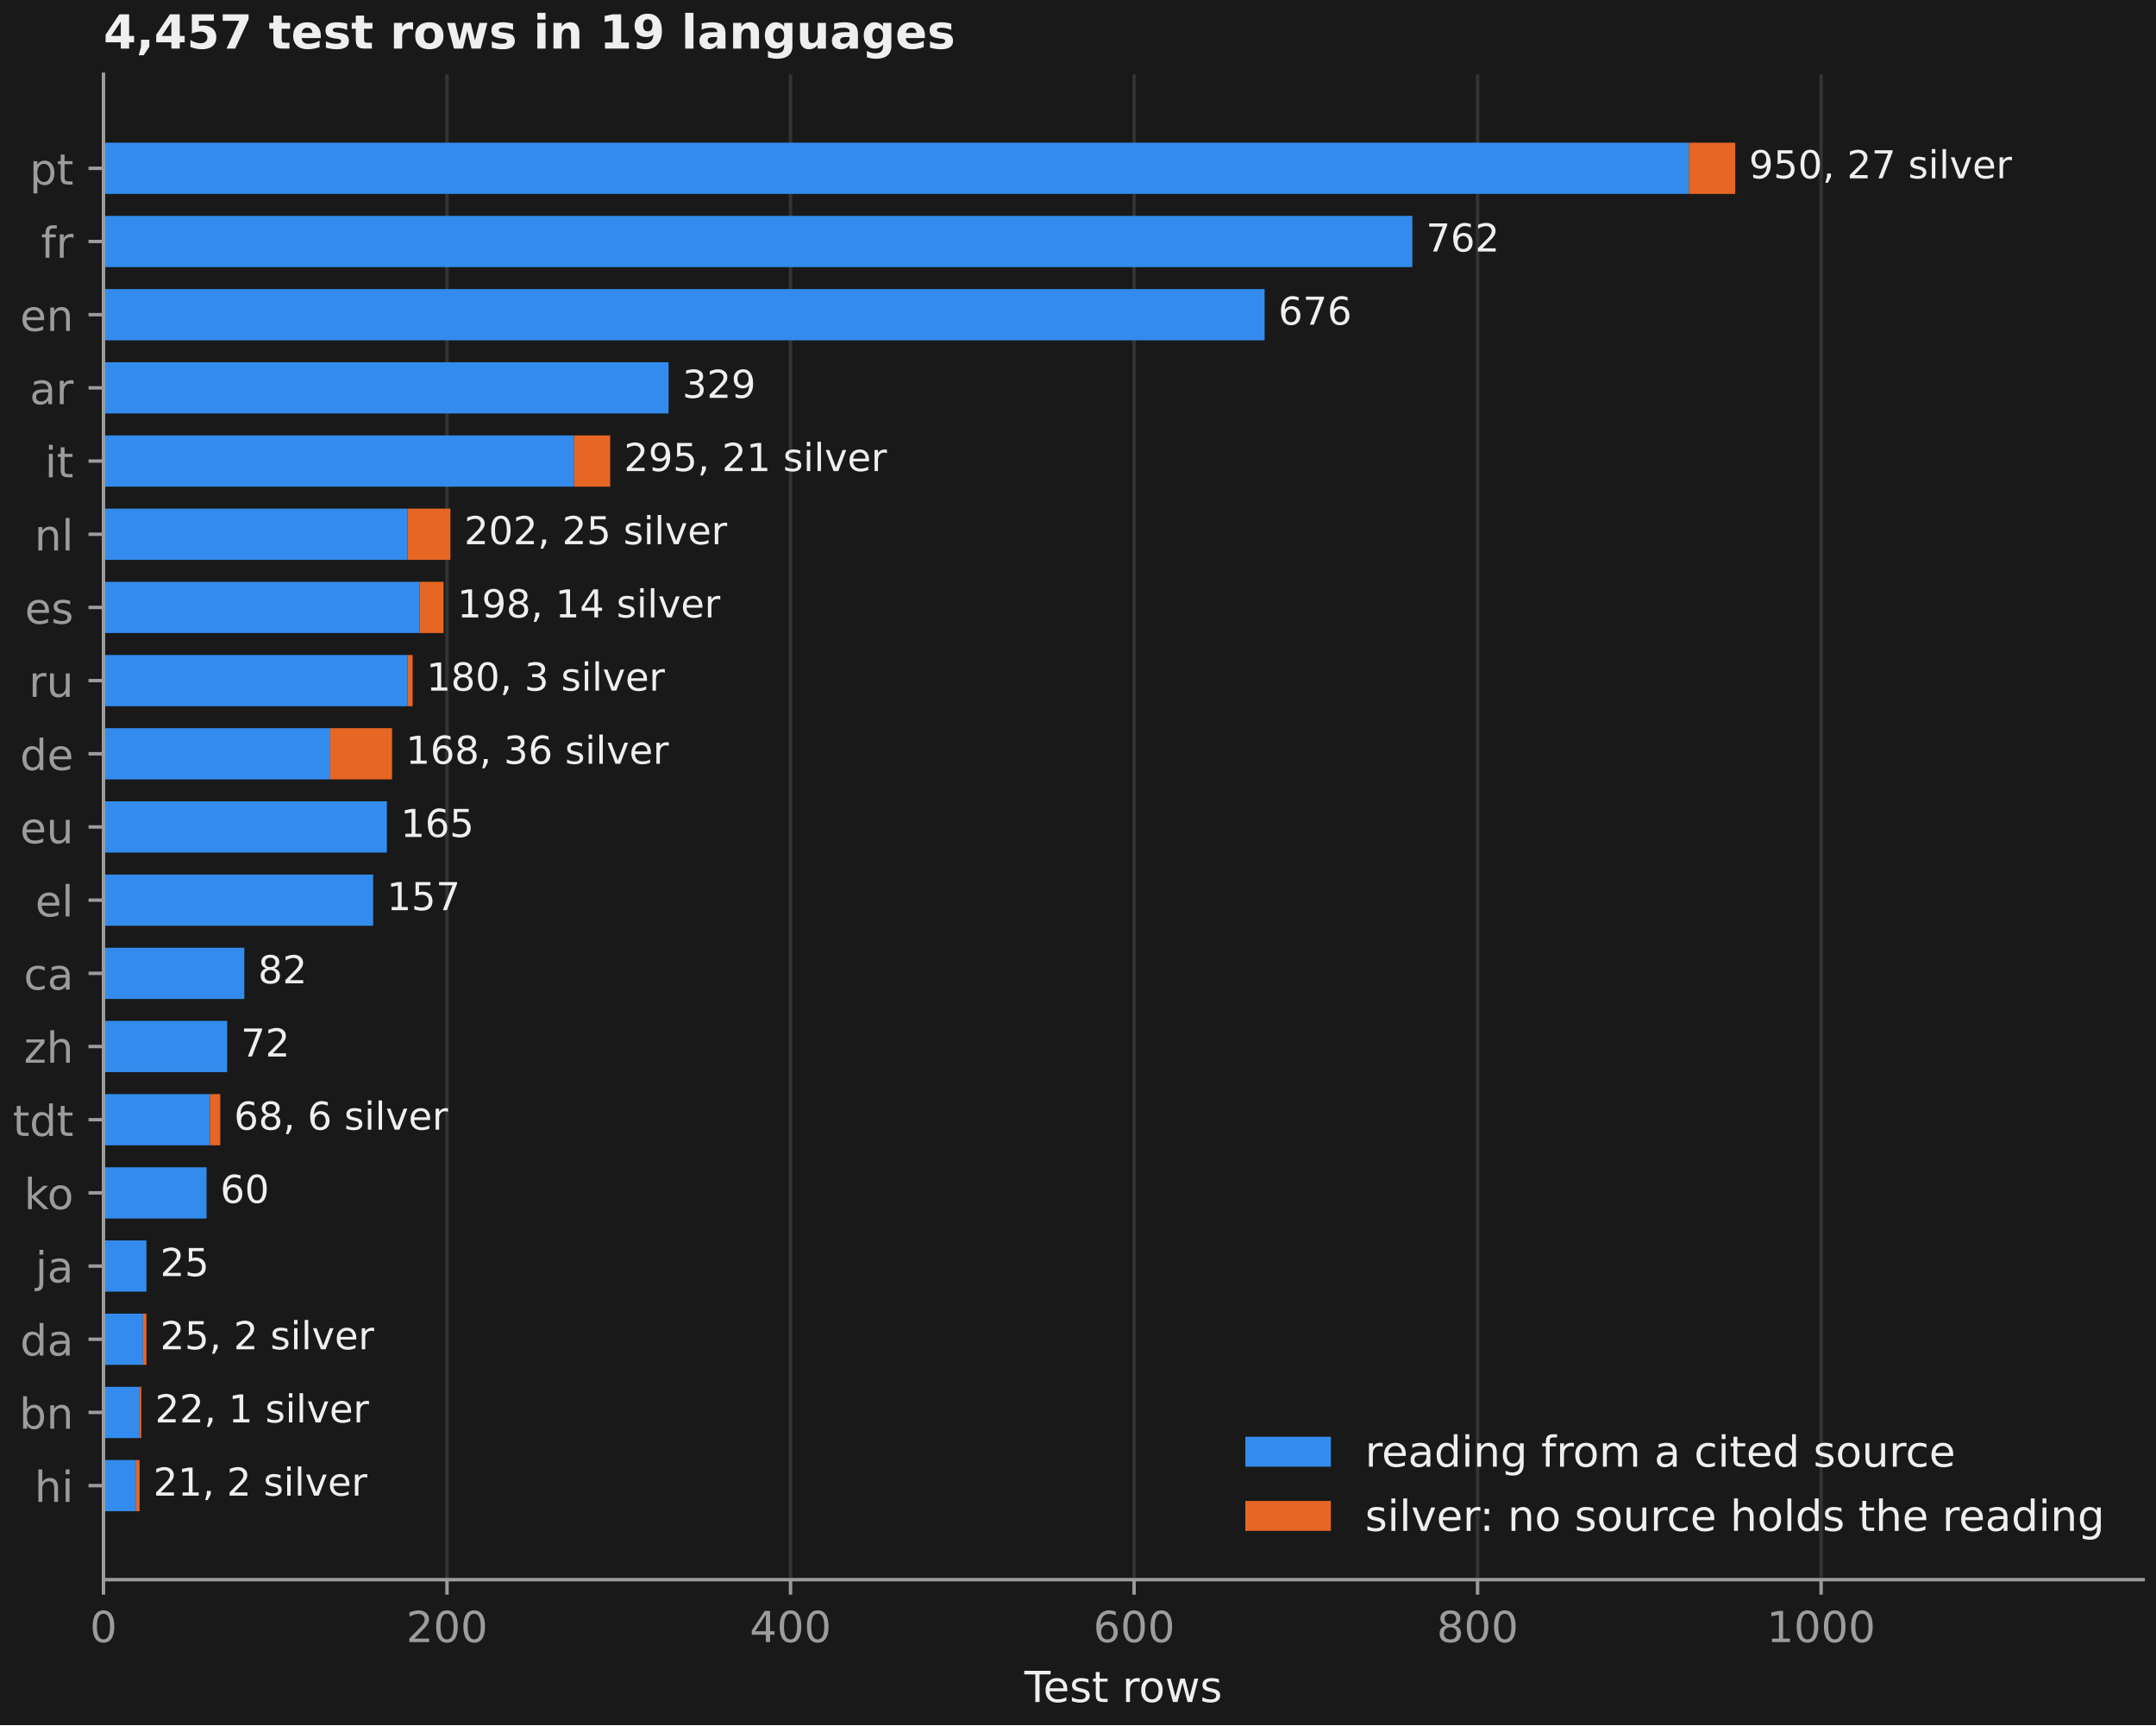
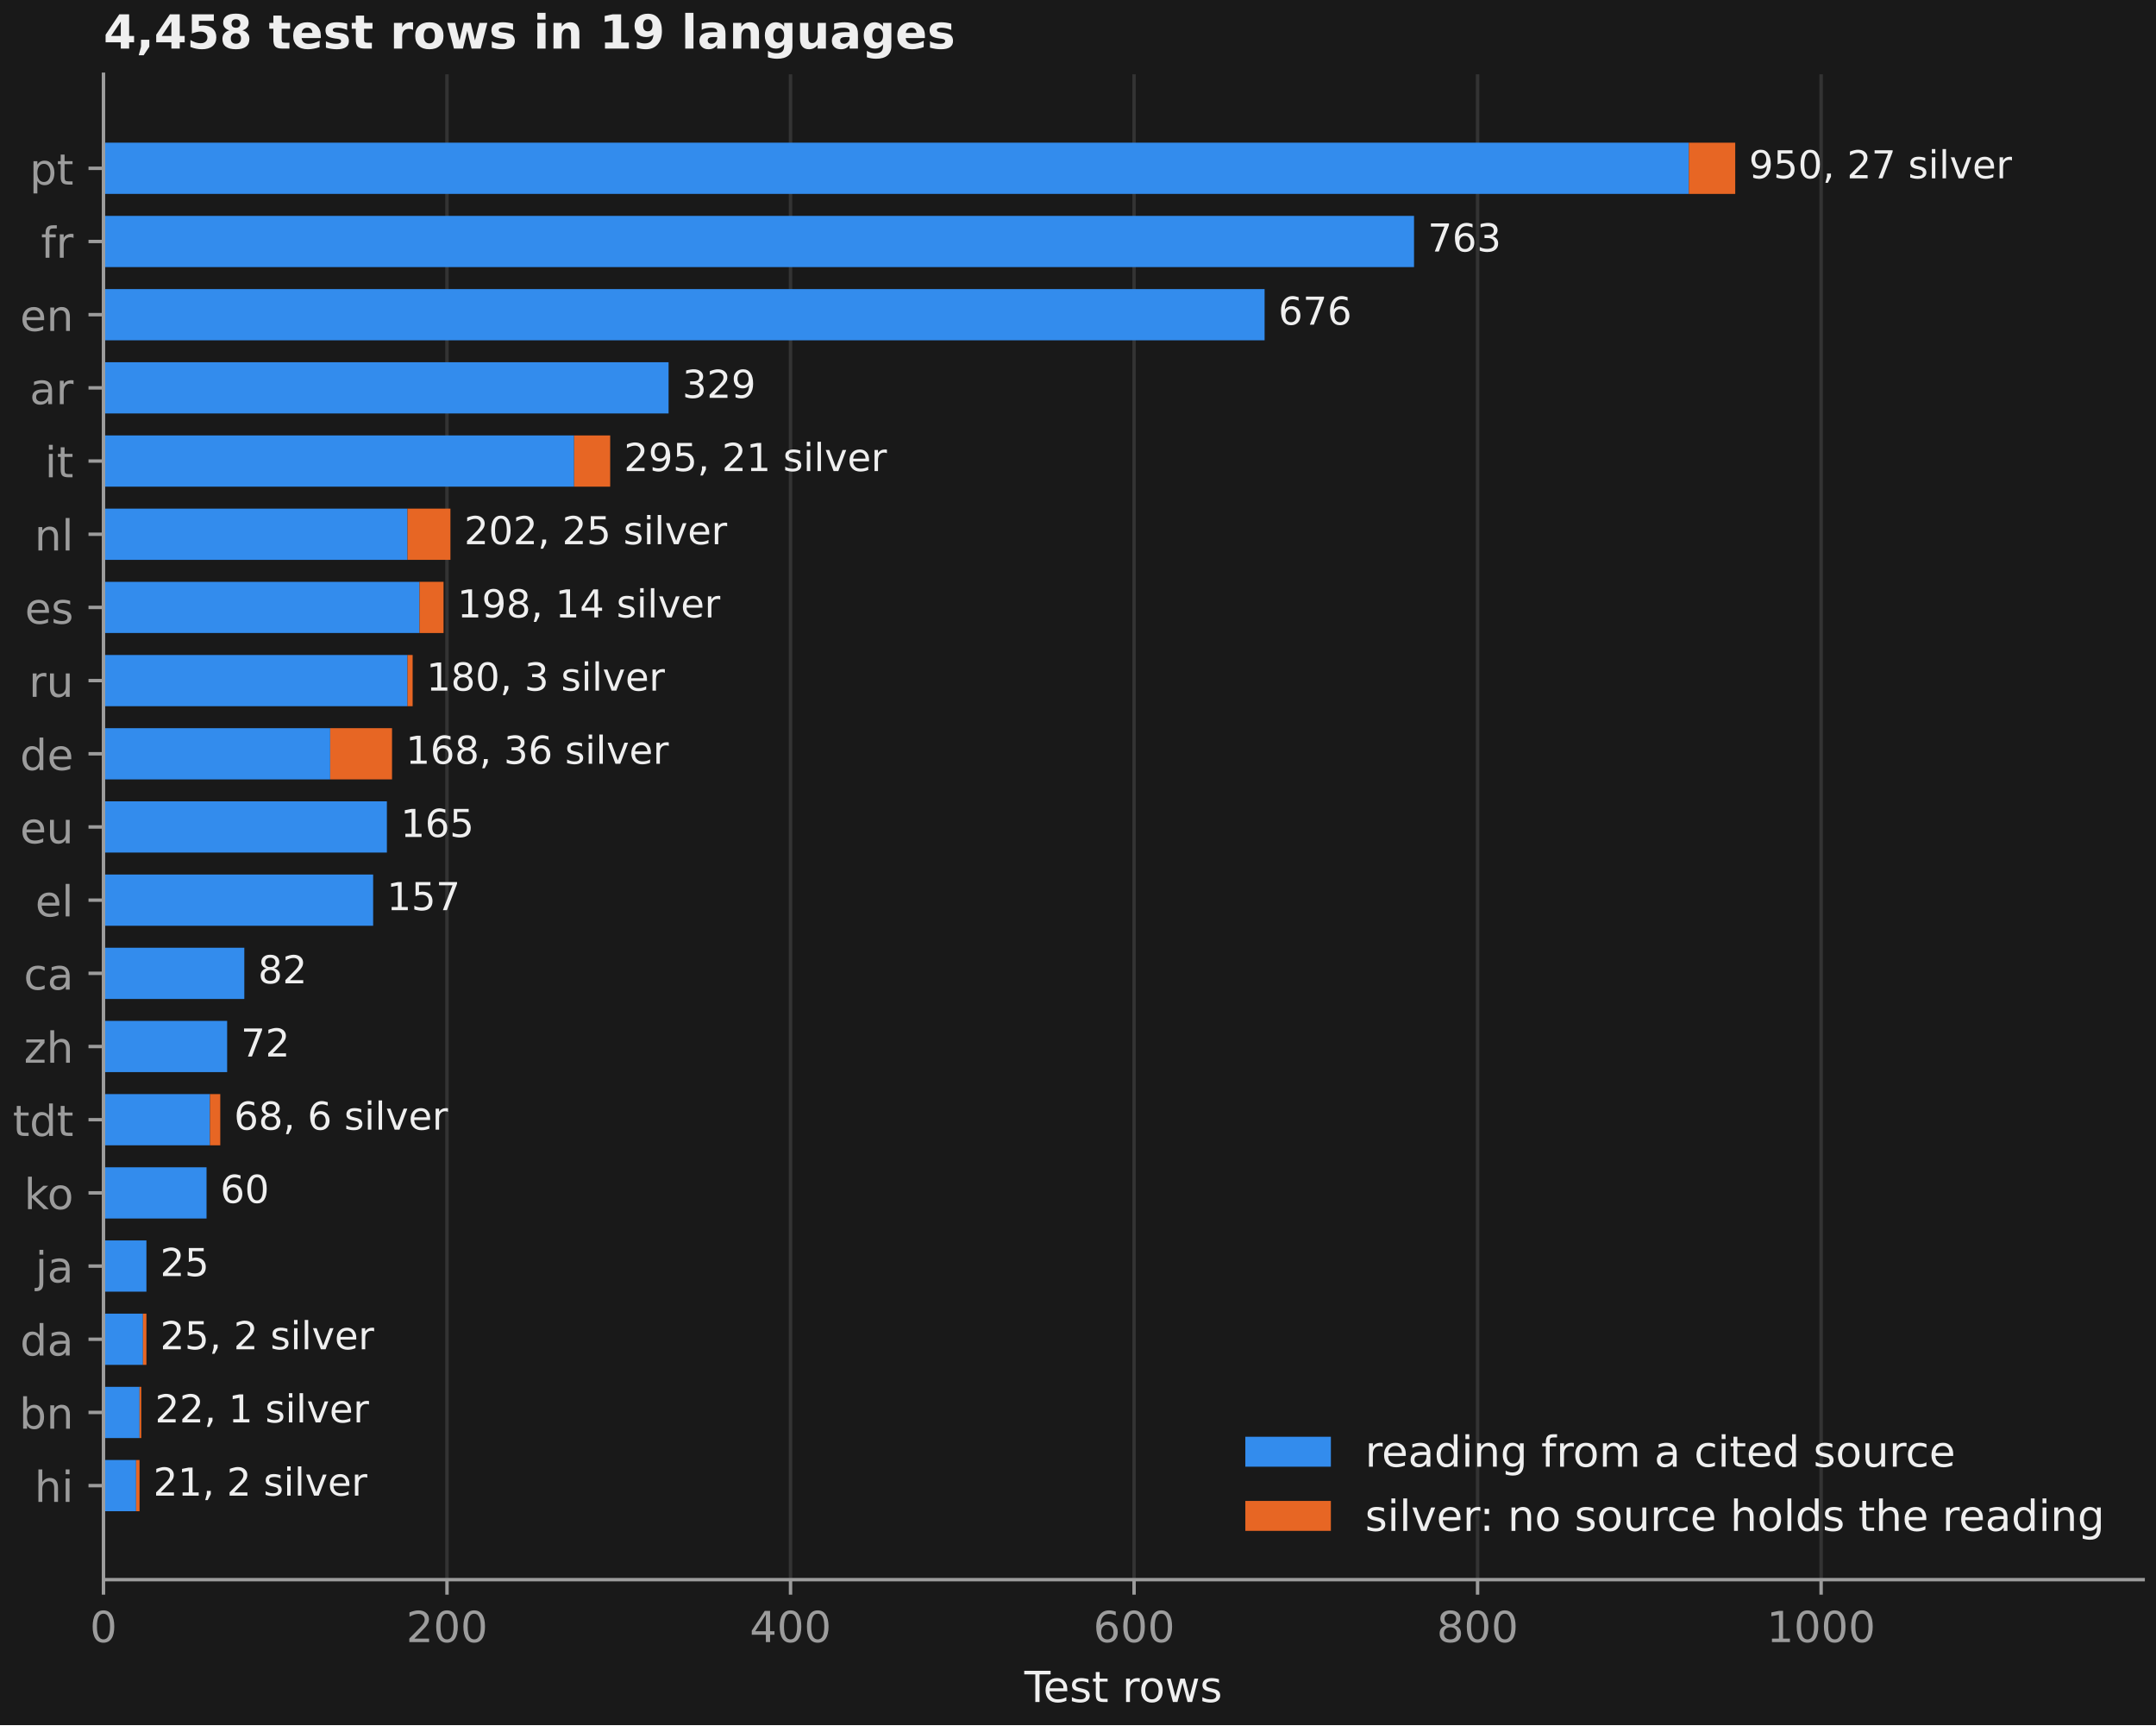
<svg xmlns="http://www.w3.org/2000/svg" xmlns:xlink="http://www.w3.org/1999/xlink" width="504pt" height="403.2pt" viewBox="0 0 504 403.2" version="1.1">
  <defs>
    <style type="text/css">*{stroke-linejoin: round; stroke-linecap: butt}</style>
  </defs>
  <g id="figure_1">
    <g id="patch_1">
      <path d="M 0 403.2  L 504 403.2  L 504 0  L 0 0  z " style="fill: #191919" />
    </g>
    <g id="axes_1">
      <g id="patch_2">
        <path d="M 24.189 369.2  L 501 369.2  L 501 17.359  L 24.189 17.359  z " style="fill: #191919" />
      </g>
      <g id="matplotlib.axis_1">
        <g id="xtick_1">
          <g id="line2d_1">
            <path d="M 24.189 369.2  L 24.189 17.359  " clip-path="url(#pc257450eb6)" style="fill: none; stroke: #333333; stroke-width: 0.8; stroke-linecap: square" />
          </g>
          <g id="line2d_2">
            <defs>
              <path id="mc3cc2e16f8" d="M 0 0  L 0 3.5  " style="stroke: #9c9c9c; stroke-width: 0.8" />
            </defs>
            <g>
              <use xlink:href="#mc3cc2e16f8" x="24.189" y="369.2" style="fill: #9c9c9c; stroke: #9c9c9c; stroke-width: 0.8" />
            </g>
          </g>
          <g id="text_1">
            <text style="font-size: 10px; font-family: 'DejaVu Sans', 'Bitstream Vera Sans', 'Computer Modern Sans Serif', 'Lucida Grande', 'Verdana', 'Geneva', 'Lucid', 'Arial', 'Helvetica', 'Avant Garde', sans-serif; text-anchor: middle; fill: #9c9c9c" x="24.189" y="383.797" transform="rotate(-0 24.1893 383.7974)">0</text>
          </g>
        </g>
        <g id="xtick_2">
          <g id="line2d_3">
            <path d="M 104.494 369.2  L 104.494 17.359  " clip-path="url(#pc257450eb6)" style="fill: none; stroke: #333333; stroke-width: 0.8; stroke-linecap: square" />
          </g>
          <g id="line2d_4">
            <g>
              <use xlink:href="#mc3cc2e16f8" x="104.494" y="369.2" style="fill: #9c9c9c; stroke: #9c9c9c; stroke-width: 0.8" />
            </g>
          </g>
          <g id="text_2">
            <text style="font-size: 10px; font-family: 'DejaVu Sans', 'Bitstream Vera Sans', 'Computer Modern Sans Serif', 'Lucida Grande', 'Verdana', 'Geneva', 'Lucid', 'Arial', 'Helvetica', 'Avant Garde', sans-serif; text-anchor: middle; fill: #9c9c9c" x="104.494" y="383.797" transform="rotate(-0 104.4942 383.7974)">200</text>
          </g>
        </g>
        <g id="xtick_3">
          <g id="line2d_5">
            <path d="M 184.799 369.2  L 184.799 17.359  " clip-path="url(#pc257450eb6)" style="fill: none; stroke: #333333; stroke-width: 0.8; stroke-linecap: square" />
          </g>
          <g id="line2d_6">
            <g>
              <use xlink:href="#mc3cc2e16f8" x="184.799" y="369.2" style="fill: #9c9c9c; stroke: #9c9c9c; stroke-width: 0.8" />
            </g>
          </g>
          <g id="text_3">
            <text style="font-size: 10px; font-family: 'DejaVu Sans', 'Bitstream Vera Sans', 'Computer Modern Sans Serif', 'Lucida Grande', 'Verdana', 'Geneva', 'Lucid', 'Arial', 'Helvetica', 'Avant Garde', sans-serif; text-anchor: middle; fill: #9c9c9c" x="184.799" y="383.797" transform="rotate(-0 184.7991 383.7974)">400</text>
          </g>
        </g>
        <g id="xtick_4">
          <g id="line2d_7">
            <path d="M 265.104 369.2  L 265.104 17.359  " clip-path="url(#pc257450eb6)" style="fill: none; stroke: #333333; stroke-width: 0.8; stroke-linecap: square" />
          </g>
          <g id="line2d_8">
            <g>
              <use xlink:href="#mc3cc2e16f8" x="265.104" y="369.2" style="fill: #9c9c9c; stroke: #9c9c9c; stroke-width: 0.8" />
            </g>
          </g>
          <g id="text_4">
            <text style="font-size: 10px; font-family: 'DejaVu Sans', 'Bitstream Vera Sans', 'Computer Modern Sans Serif', 'Lucida Grande', 'Verdana', 'Geneva', 'Lucid', 'Arial', 'Helvetica', 'Avant Garde', sans-serif; text-anchor: middle; fill: #9c9c9c" x="265.104" y="383.797" transform="rotate(-0 265.1041 383.7974)">600</text>
          </g>
        </g>
        <g id="xtick_5">
          <g id="line2d_9">
            <path d="M 345.409 369.2  L 345.409 17.359  " clip-path="url(#pc257450eb6)" style="fill: none; stroke: #333333; stroke-width: 0.8; stroke-linecap: square" />
          </g>
          <g id="line2d_10">
            <g>
              <use xlink:href="#mc3cc2e16f8" x="345.409" y="369.2" style="fill: #9c9c9c; stroke: #9c9c9c; stroke-width: 0.8" />
            </g>
          </g>
          <g id="text_5">
            <text style="font-size: 10px; font-family: 'DejaVu Sans', 'Bitstream Vera Sans', 'Computer Modern Sans Serif', 'Lucida Grande', 'Verdana', 'Geneva', 'Lucid', 'Arial', 'Helvetica', 'Avant Garde', sans-serif; text-anchor: middle; fill: #9c9c9c" x="345.409" y="383.797" transform="rotate(-0 345.409 383.7974)">800</text>
          </g>
        </g>
        <g id="xtick_6">
          <g id="line2d_11">
            <path d="M 425.714 369.2  L 425.714 17.359  " clip-path="url(#pc257450eb6)" style="fill: none; stroke: #333333; stroke-width: 0.8; stroke-linecap: square" />
          </g>
          <g id="line2d_12">
            <g>
              <use xlink:href="#mc3cc2e16f8" x="425.714" y="369.2" style="fill: #9c9c9c; stroke: #9c9c9c; stroke-width: 0.8" />
            </g>
          </g>
          <g id="text_6">
            <text style="font-size: 10px; font-family: 'DejaVu Sans', 'Bitstream Vera Sans', 'Computer Modern Sans Serif', 'Lucida Grande', 'Verdana', 'Geneva', 'Lucid', 'Arial', 'Helvetica', 'Avant Garde', sans-serif; text-anchor: middle; fill: #9c9c9c" x="425.714" y="383.797" transform="rotate(-0 425.7139 383.7974)">1000</text>
          </g>
        </g>
        <g id="text_7">
          <text style="font-size: 10px; font-family: 'DejaVu Sans', 'Bitstream Vera Sans', 'Computer Modern Sans Serif', 'Lucida Grande', 'Verdana', 'Geneva', 'Lucid', 'Arial', 'Helvetica', 'Avant Garde', sans-serif; text-anchor: middle; fill: #efefef" x="262.595" y="397.797" transform="rotate(-0 262.5945 397.7974)">Test rows</text>
        </g>
      </g>
      <g id="matplotlib.axis_2">
        <g id="ytick_1">
          <g id="line2d_13">
            <defs>
              <path id="m61c7a5ba7b" d="M 0 0  L -3.5 0  " style="stroke: #9c9c9c; stroke-width: 0.8" />
            </defs>
            <g>
              <use xlink:href="#m61c7a5ba7b" x="24.189" y="347.22" style="fill: #9c9c9c; stroke: #9c9c9c; stroke-width: 0.8" />
            </g>
          </g>
          <g id="text_8">
            <text style="font-size: 10px; font-family: 'DejaVu Sans', 'Bitstream Vera Sans', 'Computer Modern Sans Serif', 'Lucida Grande', 'Verdana', 'Geneva', 'Lucid', 'Arial', 'Helvetica', 'Avant Garde', sans-serif; text-anchor: end; fill: #9c9c9c" x="17.189" y="351.02" transform="rotate(-0 17.1893 351.0196)">hi</text>
          </g>
        </g>
        <g id="ytick_2">
          <g id="line2d_14">
            <g>
              <use xlink:href="#m61c7a5ba7b" x="24.189" y="330.116" style="fill: #9c9c9c; stroke: #9c9c9c; stroke-width: 0.8" />
            </g>
          </g>
          <g id="text_9">
            <text style="font-size: 10px; font-family: 'DejaVu Sans', 'Bitstream Vera Sans', 'Computer Modern Sans Serif', 'Lucida Grande', 'Verdana', 'Geneva', 'Lucid', 'Arial', 'Helvetica', 'Avant Garde', sans-serif; text-anchor: end; fill: #9c9c9c" x="17.189" y="333.915" transform="rotate(-0 17.1893 333.915)">bn</text>
          </g>
        </g>
        <g id="ytick_3">
          <g id="line2d_15">
            <g>
              <use xlink:href="#m61c7a5ba7b" x="24.189" y="313.011" style="fill: #9c9c9c; stroke: #9c9c9c; stroke-width: 0.8" />
            </g>
          </g>
          <g id="text_10">
            <text style="font-size: 10px; font-family: 'DejaVu Sans', 'Bitstream Vera Sans', 'Computer Modern Sans Serif', 'Lucida Grande', 'Verdana', 'Geneva', 'Lucid', 'Arial', 'Helvetica', 'Avant Garde', sans-serif; text-anchor: end; fill: #9c9c9c" x="17.189" y="316.81" transform="rotate(-0 17.1893 316.8104)">da</text>
          </g>
        </g>
        <g id="ytick_4">
          <g id="line2d_16">
            <g>
              <use xlink:href="#m61c7a5ba7b" x="24.189" y="295.907" style="fill: #9c9c9c; stroke: #9c9c9c; stroke-width: 0.8" />
            </g>
          </g>
          <g id="text_11">
            <text style="font-size: 10px; font-family: 'DejaVu Sans', 'Bitstream Vera Sans', 'Computer Modern Sans Serif', 'Lucida Grande', 'Verdana', 'Geneva', 'Lucid', 'Arial', 'Helvetica', 'Avant Garde', sans-serif; text-anchor: end; fill: #9c9c9c" x="17.189" y="299.706" transform="rotate(-0 17.1893 299.7058)">ja</text>
          </g>
        </g>
        <g id="ytick_5">
          <g id="line2d_17">
            <g>
              <use xlink:href="#m61c7a5ba7b" x="24.189" y="278.802" style="fill: #9c9c9c; stroke: #9c9c9c; stroke-width: 0.8" />
            </g>
          </g>
          <g id="text_12">
            <text style="font-size: 10px; font-family: 'DejaVu Sans', 'Bitstream Vera Sans', 'Computer Modern Sans Serif', 'Lucida Grande', 'Verdana', 'Geneva', 'Lucid', 'Arial', 'Helvetica', 'Avant Garde', sans-serif; text-anchor: end; fill: #9c9c9c" x="17.189" y="282.601" transform="rotate(-0 17.1893 282.6013)">ko</text>
          </g>
        </g>
        <g id="ytick_6">
          <g id="line2d_18">
            <g>
              <use xlink:href="#m61c7a5ba7b" x="24.189" y="261.697" style="fill: #9c9c9c; stroke: #9c9c9c; stroke-width: 0.8" />
            </g>
          </g>
          <g id="text_13">
            <text style="font-size: 10px; font-family: 'DejaVu Sans', 'Bitstream Vera Sans', 'Computer Modern Sans Serif', 'Lucida Grande', 'Verdana', 'Geneva', 'Lucid', 'Arial', 'Helvetica', 'Avant Garde', sans-serif; text-anchor: end; fill: #9c9c9c" x="17.189" y="265.497" transform="rotate(-0 17.1893 265.4967)">tdt</text>
          </g>
        </g>
        <g id="ytick_7">
          <g id="line2d_19">
            <g>
              <use xlink:href="#m61c7a5ba7b" x="24.189" y="244.593" style="fill: #9c9c9c; stroke: #9c9c9c; stroke-width: 0.8" />
            </g>
          </g>
          <g id="text_14">
            <text style="font-size: 10px; font-family: 'DejaVu Sans', 'Bitstream Vera Sans', 'Computer Modern Sans Serif', 'Lucida Grande', 'Verdana', 'Geneva', 'Lucid', 'Arial', 'Helvetica', 'Avant Garde', sans-serif; text-anchor: end; fill: #9c9c9c" x="17.189" y="248.392" transform="rotate(-0 17.1893 248.3921)">zh</text>
          </g>
        </g>
        <g id="ytick_8">
          <g id="line2d_20">
            <g>
              <use xlink:href="#m61c7a5ba7b" x="24.189" y="227.488" style="fill: #9c9c9c; stroke: #9c9c9c; stroke-width: 0.8" />
            </g>
          </g>
          <g id="text_15">
            <text style="font-size: 10px; font-family: 'DejaVu Sans', 'Bitstream Vera Sans', 'Computer Modern Sans Serif', 'Lucida Grande', 'Verdana', 'Geneva', 'Lucid', 'Arial', 'Helvetica', 'Avant Garde', sans-serif; text-anchor: end; fill: #9c9c9c" x="17.189" y="231.287" transform="rotate(-0 17.1893 231.2871)">ca</text>
          </g>
        </g>
        <g id="ytick_9">
          <g id="line2d_21">
            <g>
              <use xlink:href="#m61c7a5ba7b" x="24.189" y="210.384" style="fill: #9c9c9c; stroke: #9c9c9c; stroke-width: 0.8" />
            </g>
          </g>
          <g id="text_16">
            <text style="font-size: 10px; font-family: 'DejaVu Sans', 'Bitstream Vera Sans', 'Computer Modern Sans Serif', 'Lucida Grande', 'Verdana', 'Geneva', 'Lucid', 'Arial', 'Helvetica', 'Avant Garde', sans-serif; text-anchor: end; fill: #9c9c9c" x="17.189" y="214.183" transform="rotate(-0 17.1893 214.1829)">el</text>
          </g>
        </g>
        <g id="ytick_10">
          <g id="line2d_22">
            <g>
              <use xlink:href="#m61c7a5ba7b" x="24.189" y="193.279" style="fill: #9c9c9c; stroke: #9c9c9c; stroke-width: 0.8" />
            </g>
          </g>
          <g id="text_17">
            <text style="font-size: 10px; font-family: 'DejaVu Sans', 'Bitstream Vera Sans', 'Computer Modern Sans Serif', 'Lucida Grande', 'Verdana', 'Geneva', 'Lucid', 'Arial', 'Helvetica', 'Avant Garde', sans-serif; text-anchor: end; fill: #9c9c9c" x="17.189" y="197.078" transform="rotate(-0 17.1893 197.078)">eu</text>
          </g>
        </g>
        <g id="ytick_11">
          <g id="line2d_23">
            <g>
              <use xlink:href="#m61c7a5ba7b" x="24.189" y="176.175" style="fill: #9c9c9c; stroke: #9c9c9c; stroke-width: 0.8" />
            </g>
          </g>
          <g id="text_18">
            <text style="font-size: 10px; font-family: 'DejaVu Sans', 'Bitstream Vera Sans', 'Computer Modern Sans Serif', 'Lucida Grande', 'Verdana', 'Geneva', 'Lucid', 'Arial', 'Helvetica', 'Avant Garde', sans-serif; text-anchor: end; fill: #9c9c9c" x="17.189" y="179.974" transform="rotate(-0 17.1893 179.9738)">de</text>
          </g>
        </g>
        <g id="ytick_12">
          <g id="line2d_24">
            <g>
              <use xlink:href="#m61c7a5ba7b" x="24.189" y="159.07" style="fill: #9c9c9c; stroke: #9c9c9c; stroke-width: 0.8" />
            </g>
          </g>
          <g id="text_19">
            <text style="font-size: 10px; font-family: 'DejaVu Sans', 'Bitstream Vera Sans', 'Computer Modern Sans Serif', 'Lucida Grande', 'Verdana', 'Geneva', 'Lucid', 'Arial', 'Helvetica', 'Avant Garde', sans-serif; text-anchor: end; fill: #9c9c9c" x="17.189" y="162.869" transform="rotate(-0 17.1893 162.8688)">ru</text>
          </g>
        </g>
        <g id="ytick_13">
          <g id="line2d_25">
            <g>
              <use xlink:href="#m61c7a5ba7b" x="24.189" y="141.965" style="fill: #9c9c9c; stroke: #9c9c9c; stroke-width: 0.8" />
            </g>
          </g>
          <g id="text_20">
            <text style="font-size: 10px; font-family: 'DejaVu Sans', 'Bitstream Vera Sans', 'Computer Modern Sans Serif', 'Lucida Grande', 'Verdana', 'Geneva', 'Lucid', 'Arial', 'Helvetica', 'Avant Garde', sans-serif; text-anchor: end; fill: #9c9c9c" x="17.189" y="145.764" transform="rotate(-0 17.1893 145.7642)">es</text>
          </g>
        </g>
        <g id="ytick_14">
          <g id="line2d_26">
            <g>
              <use xlink:href="#m61c7a5ba7b" x="24.189" y="124.861" style="fill: #9c9c9c; stroke: #9c9c9c; stroke-width: 0.8" />
            </g>
          </g>
          <g id="text_21">
            <text style="font-size: 10px; font-family: 'DejaVu Sans', 'Bitstream Vera Sans', 'Computer Modern Sans Serif', 'Lucida Grande', 'Verdana', 'Geneva', 'Lucid', 'Arial', 'Helvetica', 'Avant Garde', sans-serif; text-anchor: end; fill: #9c9c9c" x="17.189" y="128.66" transform="rotate(-0 17.1893 128.66)">nl</text>
          </g>
        </g>
        <g id="ytick_15">
          <g id="line2d_27">
            <g>
              <use xlink:href="#m61c7a5ba7b" x="24.189" y="107.756" style="fill: #9c9c9c; stroke: #9c9c9c; stroke-width: 0.8" />
            </g>
          </g>
          <g id="text_22">
            <text style="font-size: 10px; font-family: 'DejaVu Sans', 'Bitstream Vera Sans', 'Computer Modern Sans Serif', 'Lucida Grande', 'Verdana', 'Geneva', 'Lucid', 'Arial', 'Helvetica', 'Avant Garde', sans-serif; text-anchor: end; fill: #9c9c9c" x="17.189" y="111.555" transform="rotate(-0 17.1893 111.5555)">it</text>
          </g>
        </g>
        <g id="ytick_16">
          <g id="line2d_28">
            <g>
              <use xlink:href="#m61c7a5ba7b" x="24.189" y="90.652" style="fill: #9c9c9c; stroke: #9c9c9c; stroke-width: 0.8" />
            </g>
          </g>
          <g id="text_23">
            <text style="font-size: 10px; font-family: 'DejaVu Sans', 'Bitstream Vera Sans', 'Computer Modern Sans Serif', 'Lucida Grande', 'Verdana', 'Geneva', 'Lucid', 'Arial', 'Helvetica', 'Avant Garde', sans-serif; text-anchor: end; fill: #9c9c9c" x="17.189" y="94.45" transform="rotate(-0 17.1893 94.45048)">ar</text>
          </g>
        </g>
        <g id="ytick_17">
          <g id="line2d_29">
            <g>
              <use xlink:href="#m61c7a5ba7b" x="24.189" y="73.547" style="fill: #9c9c9c; stroke: #9c9c9c; stroke-width: 0.8" />
            </g>
          </g>
          <g id="text_24">
            <text style="font-size: 10px; font-family: 'DejaVu Sans', 'Bitstream Vera Sans', 'Computer Modern Sans Serif', 'Lucida Grande', 'Verdana', 'Geneva', 'Lucid', 'Arial', 'Helvetica', 'Avant Garde', sans-serif; text-anchor: end; fill: #9c9c9c" x="17.189" y="77.346" transform="rotate(-0 17.1893 77.3459)">en</text>
          </g>
        </g>
        <g id="ytick_18">
          <g id="line2d_30">
            <g>
              <use xlink:href="#m61c7a5ba7b" x="24.189" y="56.442" style="fill: #9c9c9c; stroke: #9c9c9c; stroke-width: 0.8" />
            </g>
          </g>
          <g id="text_25">
            <text style="font-size: 10px; font-family: 'DejaVu Sans', 'Bitstream Vera Sans', 'Computer Modern Sans Serif', 'Lucida Grande', 'Verdana', 'Geneva', 'Lucid', 'Arial', 'Helvetica', 'Avant Garde', sans-serif; text-anchor: end; fill: #9c9c9c" x="17.189" y="60.242" transform="rotate(-0 17.1893 60.24171)">fr</text>
          </g>
        </g>
        <g id="ytick_19">
          <g id="line2d_31">
            <g>
              <use xlink:href="#m61c7a5ba7b" x="24.189" y="39.338" style="fill: #9c9c9c; stroke: #9c9c9c; stroke-width: 0.8" />
            </g>
          </g>
          <g id="text_26">
            <text style="font-size: 10px; font-family: 'DejaVu Sans', 'Bitstream Vera Sans', 'Computer Modern Sans Serif', 'Lucida Grande', 'Verdana', 'Geneva', 'Lucid', 'Arial', 'Helvetica', 'Avant Garde', sans-serif; text-anchor: end; fill: #9c9c9c" x="17.189" y="43.137" transform="rotate(-0 17.1893 43.13674)">pt</text>
          </g>
        </g>
      </g>
      <g id="patch_3">
        <path d="M 24.189 353.207  L 31.818 353.207  L 31.818 341.234  L 24.189 341.234  z " clip-path="url(#pc257450eb6)" style="fill: #338ced" />
      </g>
      <g id="patch_4">
        <path d="M 24.189 336.102  L 32.621 336.102  L 32.621 324.129  L 24.189 324.129  z " clip-path="url(#pc257450eb6)" style="fill: #338ced" />
      </g>
      <g id="patch_5">
        <path d="M 24.189 318.998  L 33.424 318.998  L 33.424 307.025  L 24.189 307.025  z " clip-path="url(#pc257450eb6)" style="fill: #338ced" />
      </g>
      <g id="patch_6">
        <path d="M 24.189 301.893  L 34.227 301.893  L 34.227 289.92  L 24.189 289.92  z " clip-path="url(#pc257450eb6)" style="fill: #338ced" />
      </g>
      <g id="patch_7">
        <path d="M 24.189 284.789  L 48.281 284.789  L 48.281 272.815  L 24.189 272.815  z " clip-path="url(#pc257450eb6)" style="fill: #338ced" />
      </g>
      <g id="patch_8">
        <path d="M 24.189 267.684  L 49.084 267.684  L 49.084 255.711  L 24.189 255.711  z " clip-path="url(#pc257450eb6)" style="fill: #338ced" />
      </g>
      <g id="patch_9">
        <path d="M 24.189 250.579  L 53.099 250.579  L 53.099 238.606  L 24.189 238.606  z " clip-path="url(#pc257450eb6)" style="fill: #338ced" />
      </g>
      <g id="patch_10">
        <path d="M 24.189 233.475  L 57.114 233.475  L 57.114 221.502  L 24.189 221.502  z " clip-path="url(#pc257450eb6)" style="fill: #338ced" />
      </g>
      <g id="patch_11">
        <path d="M 24.189 216.37  L 87.229 216.37  L 87.229 204.397  L 24.189 204.397  z " clip-path="url(#pc257450eb6)" style="fill: #338ced" />
      </g>
      <g id="patch_12">
        <path d="M 24.189 199.266  L 90.441 199.266  L 90.441 187.293  L 24.189 187.293  z " clip-path="url(#pc257450eb6)" style="fill: #338ced" />
      </g>
      <g id="patch_13">
        <path d="M 24.189 182.161  L 77.191 182.161  L 77.191 170.188  L 24.189 170.188  z " clip-path="url(#pc257450eb6)" style="fill: #338ced" />
      </g>
      <g id="patch_14">
        <path d="M 24.189 165.057  L 95.259 165.057  L 95.259 153.083  L 24.189 153.083  z " clip-path="url(#pc257450eb6)" style="fill: #338ced" />
      </g>
      <g id="patch_15">
        <path d="M 24.189 147.952  L 98.07 147.952  L 98.07 135.979  L 24.189 135.979  z " clip-path="url(#pc257450eb6)" style="fill: #338ced" />
      </g>
      <g id="patch_16">
        <path d="M 24.189 130.847  L 95.259 130.847  L 95.259 118.874  L 24.189 118.874  z " clip-path="url(#pc257450eb6)" style="fill: #338ced" />
      </g>
      <g id="patch_17">
        <path d="M 24.189 113.743  L 134.207 113.743  L 134.207 101.77  L 24.189 101.77  z " clip-path="url(#pc257450eb6)" style="fill: #338ced" />
      </g>
      <g id="patch_18">
        <path d="M 24.189 96.638  L 156.291 96.638  L 156.291 84.665  L 24.189 84.665  z " clip-path="url(#pc257450eb6)" style="fill: #338ced" />
      </g>
      <g id="patch_19">
        <path d="M 24.189 79.534  L 295.62 79.534  L 295.62 67.56  L 24.189 67.56  z " clip-path="url(#pc257450eb6)" style="fill: #338ced" />
      </g>
      <g id="patch_20">
-         <path d="M 24.189 62.429  L 330.151 62.429  L 330.151 50.456  L 24.189 50.456  z " clip-path="url(#pc257450eb6)" style="fill: #338ced" />
+         <path d="M 24.189 62.429  L 330.553 62.429  L 330.553 50.456  L 24.189 50.456  z " clip-path="url(#pc257450eb6)" style="fill: #338ced" />
      </g>
      <g id="patch_21">
        <path d="M 24.189 45.325  L 394.797 45.325  L 394.797 33.351  L 24.189 33.351  z " clip-path="url(#pc257450eb6)" style="fill: #338ced" />
      </g>
      <g id="patch_22">
        <path d="M 31.818 353.207  L 32.621 353.207  L 32.621 341.234  L 31.818 341.234  z " clip-path="url(#pc257450eb6)" style="fill: #e76624" />
      </g>
      <g id="patch_23">
        <path d="M 32.621 336.102  L 33.023 336.102  L 33.023 324.129  L 32.621 324.129  z " clip-path="url(#pc257450eb6)" style="fill: #e76624" />
      </g>
      <g id="patch_24">
        <path d="M 33.424 318.998  L 34.227 318.998  L 34.227 307.025  L 33.424 307.025  z " clip-path="url(#pc257450eb6)" style="fill: #e76624" />
      </g>
      <g id="patch_25">
        <path d="M 34.227 301.893  L 34.227 301.893  L 34.227 289.92  L 34.227 289.92  z " clip-path="url(#pc257450eb6)" style="fill: #e76624" />
      </g>
      <g id="patch_26">
        <path d="M 48.281 284.789  L 48.281 284.789  L 48.281 272.815  L 48.281 272.815  z " clip-path="url(#pc257450eb6)" style="fill: #e76624" />
      </g>
      <g id="patch_27">
        <path d="M 49.084 267.684  L 51.493 267.684  L 51.493 255.711  L 49.084 255.711  z " clip-path="url(#pc257450eb6)" style="fill: #e76624" />
      </g>
      <g id="patch_28">
        <path d="M 53.099 250.579  L 53.099 250.579  L 53.099 238.606  L 53.099 238.606  z " clip-path="url(#pc257450eb6)" style="fill: #e76624" />
      </g>
      <g id="patch_29">
        <path d="M 57.114 233.475  L 57.114 233.475  L 57.114 221.502  L 57.114 221.502  z " clip-path="url(#pc257450eb6)" style="fill: #e76624" />
      </g>
      <g id="patch_30">
        <path d="M 87.229 216.37  L 87.229 216.37  L 87.229 204.397  L 87.229 204.397  z " clip-path="url(#pc257450eb6)" style="fill: #e76624" />
      </g>
      <g id="patch_31">
        <path d="M 90.441 199.266  L 90.441 199.266  L 90.441 187.293  L 90.441 187.293  z " clip-path="url(#pc257450eb6)" style="fill: #e76624" />
      </g>
      <g id="patch_32">
        <path d="M 77.191 182.161  L 91.645 182.161  L 91.645 170.188  L 77.191 170.188  z " clip-path="url(#pc257450eb6)" style="fill: #e76624" />
      </g>
      <g id="patch_33">
        <path d="M 95.259 165.057  L 96.464 165.057  L 96.464 153.083  L 95.259 153.083  z " clip-path="url(#pc257450eb6)" style="fill: #e76624" />
      </g>
      <g id="patch_34">
        <path d="M 98.07 147.952  L 103.691 147.952  L 103.691 135.979  L 98.07 135.979  z " clip-path="url(#pc257450eb6)" style="fill: #e76624" />
      </g>
      <g id="patch_35">
        <path d="M 95.259 130.847  L 105.297 130.847  L 105.297 118.874  L 95.259 118.874  z " clip-path="url(#pc257450eb6)" style="fill: #e76624" />
      </g>
      <g id="patch_36">
        <path d="M 134.207 113.743  L 142.639 113.743  L 142.639 101.77  L 134.207 101.77  z " clip-path="url(#pc257450eb6)" style="fill: #e76624" />
      </g>
      <g id="patch_37">
        <path d="M 156.291 96.638  L 156.291 96.638  L 156.291 84.665  L 156.291 84.665  z " clip-path="url(#pc257450eb6)" style="fill: #e76624" />
      </g>
      <g id="patch_38">
        <path d="M 295.62 79.534  L 295.62 79.534  L 295.62 67.56  L 295.62 67.56  z " clip-path="url(#pc257450eb6)" style="fill: #e76624" />
      </g>
      <g id="patch_39">
-         <path d="M 330.151 62.429  L 330.151 62.429  L 330.151 50.456  L 330.151 50.456  z " clip-path="url(#pc257450eb6)" style="fill: #e76624" />
+         <path d="M 330.553 62.429  L 330.553 62.429  L 330.553 50.456  L 330.553 50.456  z " clip-path="url(#pc257450eb6)" style="fill: #e76624" />
      </g>
      <g id="patch_40">
        <path d="M 394.797 45.325  L 405.638 45.325  L 405.638 33.351  L 394.797 33.351  z " clip-path="url(#pc257450eb6)" style="fill: #e76624" />
      </g>
      <g id="patch_41">
        <path d="M 24.189 369.2  L 24.189 17.359  " style="fill: none; stroke: #9c9c9c; stroke-width: 0.8; stroke-linejoin: miter; stroke-linecap: square" />
      </g>
      <g id="patch_42">
        <path d="M 24.189 369.2  L 501 369.2  " style="fill: none; stroke: #9c9c9c; stroke-width: 0.8; stroke-linejoin: miter; stroke-linecap: square" />
      </g>
      <g id="text_27">
        <text style="font-size: 9px; font-family: 'DejaVu Sans', 'Bitstream Vera Sans', 'Computer Modern Sans Serif', 'Lucida Grande', 'Verdana', 'Geneva', 'Lucid', 'Arial', 'Helvetica', 'Avant Garde', sans-serif; text-anchor: start; fill: #efefef" x="35.834" y="349.559" transform="rotate(-0 35.83352 349.5586)">21, 2 silver</text>
      </g>
      <g id="text_28">
        <text style="font-size: 9px; font-family: 'DejaVu Sans', 'Bitstream Vera Sans', 'Computer Modern Sans Serif', 'Lucida Grande', 'Verdana', 'Geneva', 'Lucid', 'Arial', 'Helvetica', 'Avant Garde', sans-serif; text-anchor: start; fill: #efefef" x="36.235" y="332.454" transform="rotate(-0 36.23504 332.454)">22, 1 silver</text>
      </g>
      <g id="text_29">
        <text style="font-size: 9px; font-family: 'DejaVu Sans', 'Bitstream Vera Sans', 'Computer Modern Sans Serif', 'Lucida Grande', 'Verdana', 'Geneva', 'Lucid', 'Arial', 'Helvetica', 'Avant Garde', sans-serif; text-anchor: start; fill: #efefef" x="37.44" y="315.349" transform="rotate(-0 37.43961 315.3495)">25, 2 silver</text>
      </g>
      <g id="text_30">
        <text style="font-size: 9px; font-family: 'DejaVu Sans', 'Bitstream Vera Sans', 'Computer Modern Sans Serif', 'Lucida Grande', 'Verdana', 'Geneva', 'Lucid', 'Arial', 'Helvetica', 'Avant Garde', sans-serif; text-anchor: start; fill: #efefef" x="37.44" y="298.245" transform="rotate(-0 37.43961 298.2445)">25</text>
      </g>
      <g id="text_31">
        <text style="font-size: 9px; font-family: 'DejaVu Sans', 'Bitstream Vera Sans', 'Computer Modern Sans Serif', 'Lucida Grande', 'Verdana', 'Geneva', 'Lucid', 'Arial', 'Helvetica', 'Avant Garde', sans-serif; text-anchor: start; fill: #efefef" x="51.493" y="281.14" transform="rotate(-0 51.49298 281.1399)">60</text>
      </g>
      <g id="text_32">
        <text style="font-size: 9px; font-family: 'DejaVu Sans', 'Bitstream Vera Sans', 'Computer Modern Sans Serif', 'Lucida Grande', 'Verdana', 'Geneva', 'Lucid', 'Arial', 'Helvetica', 'Avant Garde', sans-serif; text-anchor: start; fill: #efefef" x="54.705" y="264.036" transform="rotate(-0 54.70517 264.0357)">68, 6 silver</text>
      </g>
      <g id="text_33">
        <text style="font-size: 9px; font-family: 'DejaVu Sans', 'Bitstream Vera Sans', 'Computer Modern Sans Serif', 'Lucida Grande', 'Verdana', 'Geneva', 'Lucid', 'Arial', 'Helvetica', 'Avant Garde', sans-serif; text-anchor: start; fill: #efefef" x="56.311" y="246.931" transform="rotate(-0 56.31127 246.9308)">72</text>
      </g>
      <g id="text_34">
        <text style="font-size: 9px; font-family: 'DejaVu Sans', 'Bitstream Vera Sans', 'Computer Modern Sans Serif', 'Lucida Grande', 'Verdana', 'Geneva', 'Lucid', 'Arial', 'Helvetica', 'Avant Garde', sans-serif; text-anchor: start; fill: #efefef" x="60.327" y="229.826" transform="rotate(-0 60.32652 229.8262)">82</text>
      </g>
      <g id="text_35">
        <text style="font-size: 9px; font-family: 'DejaVu Sans', 'Bitstream Vera Sans', 'Computer Modern Sans Serif', 'Lucida Grande', 'Verdana', 'Geneva', 'Lucid', 'Arial', 'Helvetica', 'Avant Garde', sans-serif; text-anchor: start; fill: #efefef" x="90.441" y="212.722" transform="rotate(-0 90.44086 212.7216)">157</text>
      </g>
      <g id="text_36">
        <text style="font-size: 9px; font-family: 'DejaVu Sans', 'Bitstream Vera Sans', 'Computer Modern Sans Serif', 'Lucida Grande', 'Verdana', 'Geneva', 'Lucid', 'Arial', 'Helvetica', 'Avant Garde', sans-serif; text-anchor: start; fill: #efefef" x="93.653" y="195.617" transform="rotate(-0 93.65306 195.617)">165</text>
      </g>
      <g id="text_37">
        <text style="font-size: 9px; font-family: 'DejaVu Sans', 'Bitstream Vera Sans', 'Computer Modern Sans Serif', 'Lucida Grande', 'Verdana', 'Geneva', 'Lucid', 'Arial', 'Helvetica', 'Avant Garde', sans-serif; text-anchor: start; fill: #efefef" x="94.858" y="178.513" transform="rotate(-0 94.85763 178.5128)">168, 36 silver</text>
      </g>
      <g id="text_38">
        <text style="font-size: 9px; font-family: 'DejaVu Sans', 'Bitstream Vera Sans', 'Computer Modern Sans Serif', 'Lucida Grande', 'Verdana', 'Geneva', 'Lucid', 'Arial', 'Helvetica', 'Avant Garde', sans-serif; text-anchor: start; fill: #efefef" x="99.676" y="161.408" transform="rotate(-0 99.67593 161.4082)">180, 3 silver</text>
      </g>
      <g id="text_39">
        <text style="font-size: 9px; font-family: 'DejaVu Sans', 'Bitstream Vera Sans', 'Computer Modern Sans Serif', 'Lucida Grande', 'Verdana', 'Geneva', 'Lucid', 'Arial', 'Helvetica', 'Avant Garde', sans-serif; text-anchor: start; fill: #efefef" x="106.903" y="144.304" transform="rotate(-0 106.9034 144.3036)">198, 14 silver</text>
      </g>
      <g id="text_40">
        <text style="font-size: 9px; font-family: 'DejaVu Sans', 'Bitstream Vera Sans', 'Computer Modern Sans Serif', 'Lucida Grande', 'Verdana', 'Geneva', 'Lucid', 'Arial', 'Helvetica', 'Avant Garde', sans-serif; text-anchor: start; fill: #efefef" x="108.509" y="127.199" transform="rotate(-0 108.5095 127.1991)">202, 25 silver</text>
      </g>
      <g id="text_41">
        <text style="font-size: 9px; font-family: 'DejaVu Sans', 'Bitstream Vera Sans', 'Computer Modern Sans Serif', 'Lucida Grande', 'Verdana', 'Geneva', 'Lucid', 'Arial', 'Helvetica', 'Avant Garde', sans-serif; text-anchor: start; fill: #efefef" x="145.851" y="110.094" transform="rotate(-0 145.8513 110.0945)">295, 21 silver</text>
      </g>
      <g id="text_42">
        <text style="font-size: 9px; font-family: 'DejaVu Sans', 'Bitstream Vera Sans', 'Computer Modern Sans Serif', 'Lucida Grande', 'Verdana', 'Geneva', 'Lucid', 'Arial', 'Helvetica', 'Avant Garde', sans-serif; text-anchor: start; fill: #efefef" x="159.503" y="92.99" transform="rotate(-0 159.5031 92.98954)">329</text>
      </g>
      <g id="text_43">
        <text style="font-size: 9px; font-family: 'DejaVu Sans', 'Bitstream Vera Sans', 'Computer Modern Sans Serif', 'Lucida Grande', 'Verdana', 'Geneva', 'Lucid', 'Arial', 'Helvetica', 'Avant Garde', sans-serif; text-anchor: start; fill: #efefef" x="298.832" y="75.885" transform="rotate(-0 298.8321 75.88496)">676</text>
      </g>
      <g id="text_44">
-         <text style="font-size: 9px; font-family: 'DejaVu Sans', 'Bitstream Vera Sans', 'Computer Modern Sans Serif', 'Lucida Grande', 'Verdana', 'Geneva', 'Lucid', 'Arial', 'Helvetica', 'Avant Garde', sans-serif; text-anchor: start; fill: #efefef" x="333.363" y="58.78" transform="rotate(-0 333.3632 58.78038)">762</text>
+         <text style="font-size: 9px; font-family: 'DejaVu Sans', 'Bitstream Vera Sans', 'Computer Modern Sans Serif', 'Lucida Grande', 'Verdana', 'Geneva', 'Lucid', 'Arial', 'Helvetica', 'Avant Garde', sans-serif; text-anchor: start; fill: #efefef" x="333.765" y="58.78" transform="rotate(-0 333.7648 58.78038)">763</text>
      </g>
      <g id="text_45">
        <text style="font-size: 9px; font-family: 'DejaVu Sans', 'Bitstream Vera Sans', 'Computer Modern Sans Serif', 'Lucida Grande', 'Verdana', 'Geneva', 'Lucid', 'Arial', 'Helvetica', 'Avant Garde', sans-serif; text-anchor: start; fill: #efefef" x="408.85" y="41.676" transform="rotate(-0 408.8499 41.67615)">950, 27 silver</text>
      </g>
      <g id="text_46">
-         <text style="font-weight: 700; font-size: 11px; font-family: 'DejaVu Sans', 'Bitstream Vera Sans', 'Computer Modern Sans Serif', 'Lucida Grande', 'Verdana', 'Geneva', 'Lucid', 'Arial', 'Helvetica', 'Avant Garde', sans-serif; text-anchor: start; fill: #efefef" x="24.189" y="11.359" transform="rotate(-0 24.1893 11.35852)">4,457 test rows in 19 languages</text>
+         <text style="font-weight: 700; font-size: 11px; font-family: 'DejaVu Sans', 'Bitstream Vera Sans', 'Computer Modern Sans Serif', 'Lucida Grande', 'Verdana', 'Geneva', 'Lucid', 'Arial', 'Helvetica', 'Avant Garde', sans-serif; text-anchor: start; fill: #efefef" x="24.189" y="11.359" transform="rotate(-0 24.1893 11.35852)">4,458 test rows in 19 languages</text>
      </g>
      <g id="legend_1">
        <g id="patch_43">
          <path d="M 291.115 342.797  L 311.115 342.797  L 311.115 335.797  L 291.115 335.797  z " style="fill: #338ced" />
        </g>
        <g id="text_47">
          <text style="font-size: 10px; font-family: 'DejaVu Sans', 'Bitstream Vera Sans', 'Computer Modern Sans Serif', 'Lucida Grande', 'Verdana', 'Geneva', 'Lucid', 'Arial', 'Helvetica', 'Avant Garde', sans-serif; text-anchor: start; fill: #efefef" x="319.115" y="342.797" transform="rotate(-0 319.1154 342.7966)">reading from a cited source</text>
        </g>
        <g id="patch_44">
          <path d="M 291.115 357.797  L 311.115 357.797  L 311.115 350.797  L 291.115 350.797  z " style="fill: #e76624" />
        </g>
        <g id="text_48">
          <text style="font-size: 10px; font-family: 'DejaVu Sans', 'Bitstream Vera Sans', 'Computer Modern Sans Serif', 'Lucida Grande', 'Verdana', 'Geneva', 'Lucid', 'Arial', 'Helvetica', 'Avant Garde', sans-serif; text-anchor: start; fill: #efefef" x="319.115" y="357.797" transform="rotate(-0 319.1154 357.7974)">silver: no source holds the reading</text>
        </g>
      </g>
    </g>
  </g>
  <defs>
    <clipPath id="pc257450eb6">
      <rect x="24.189" y="17.359" width="476.81" height="351.841" />
    </clipPath>
  </defs>
</svg>
